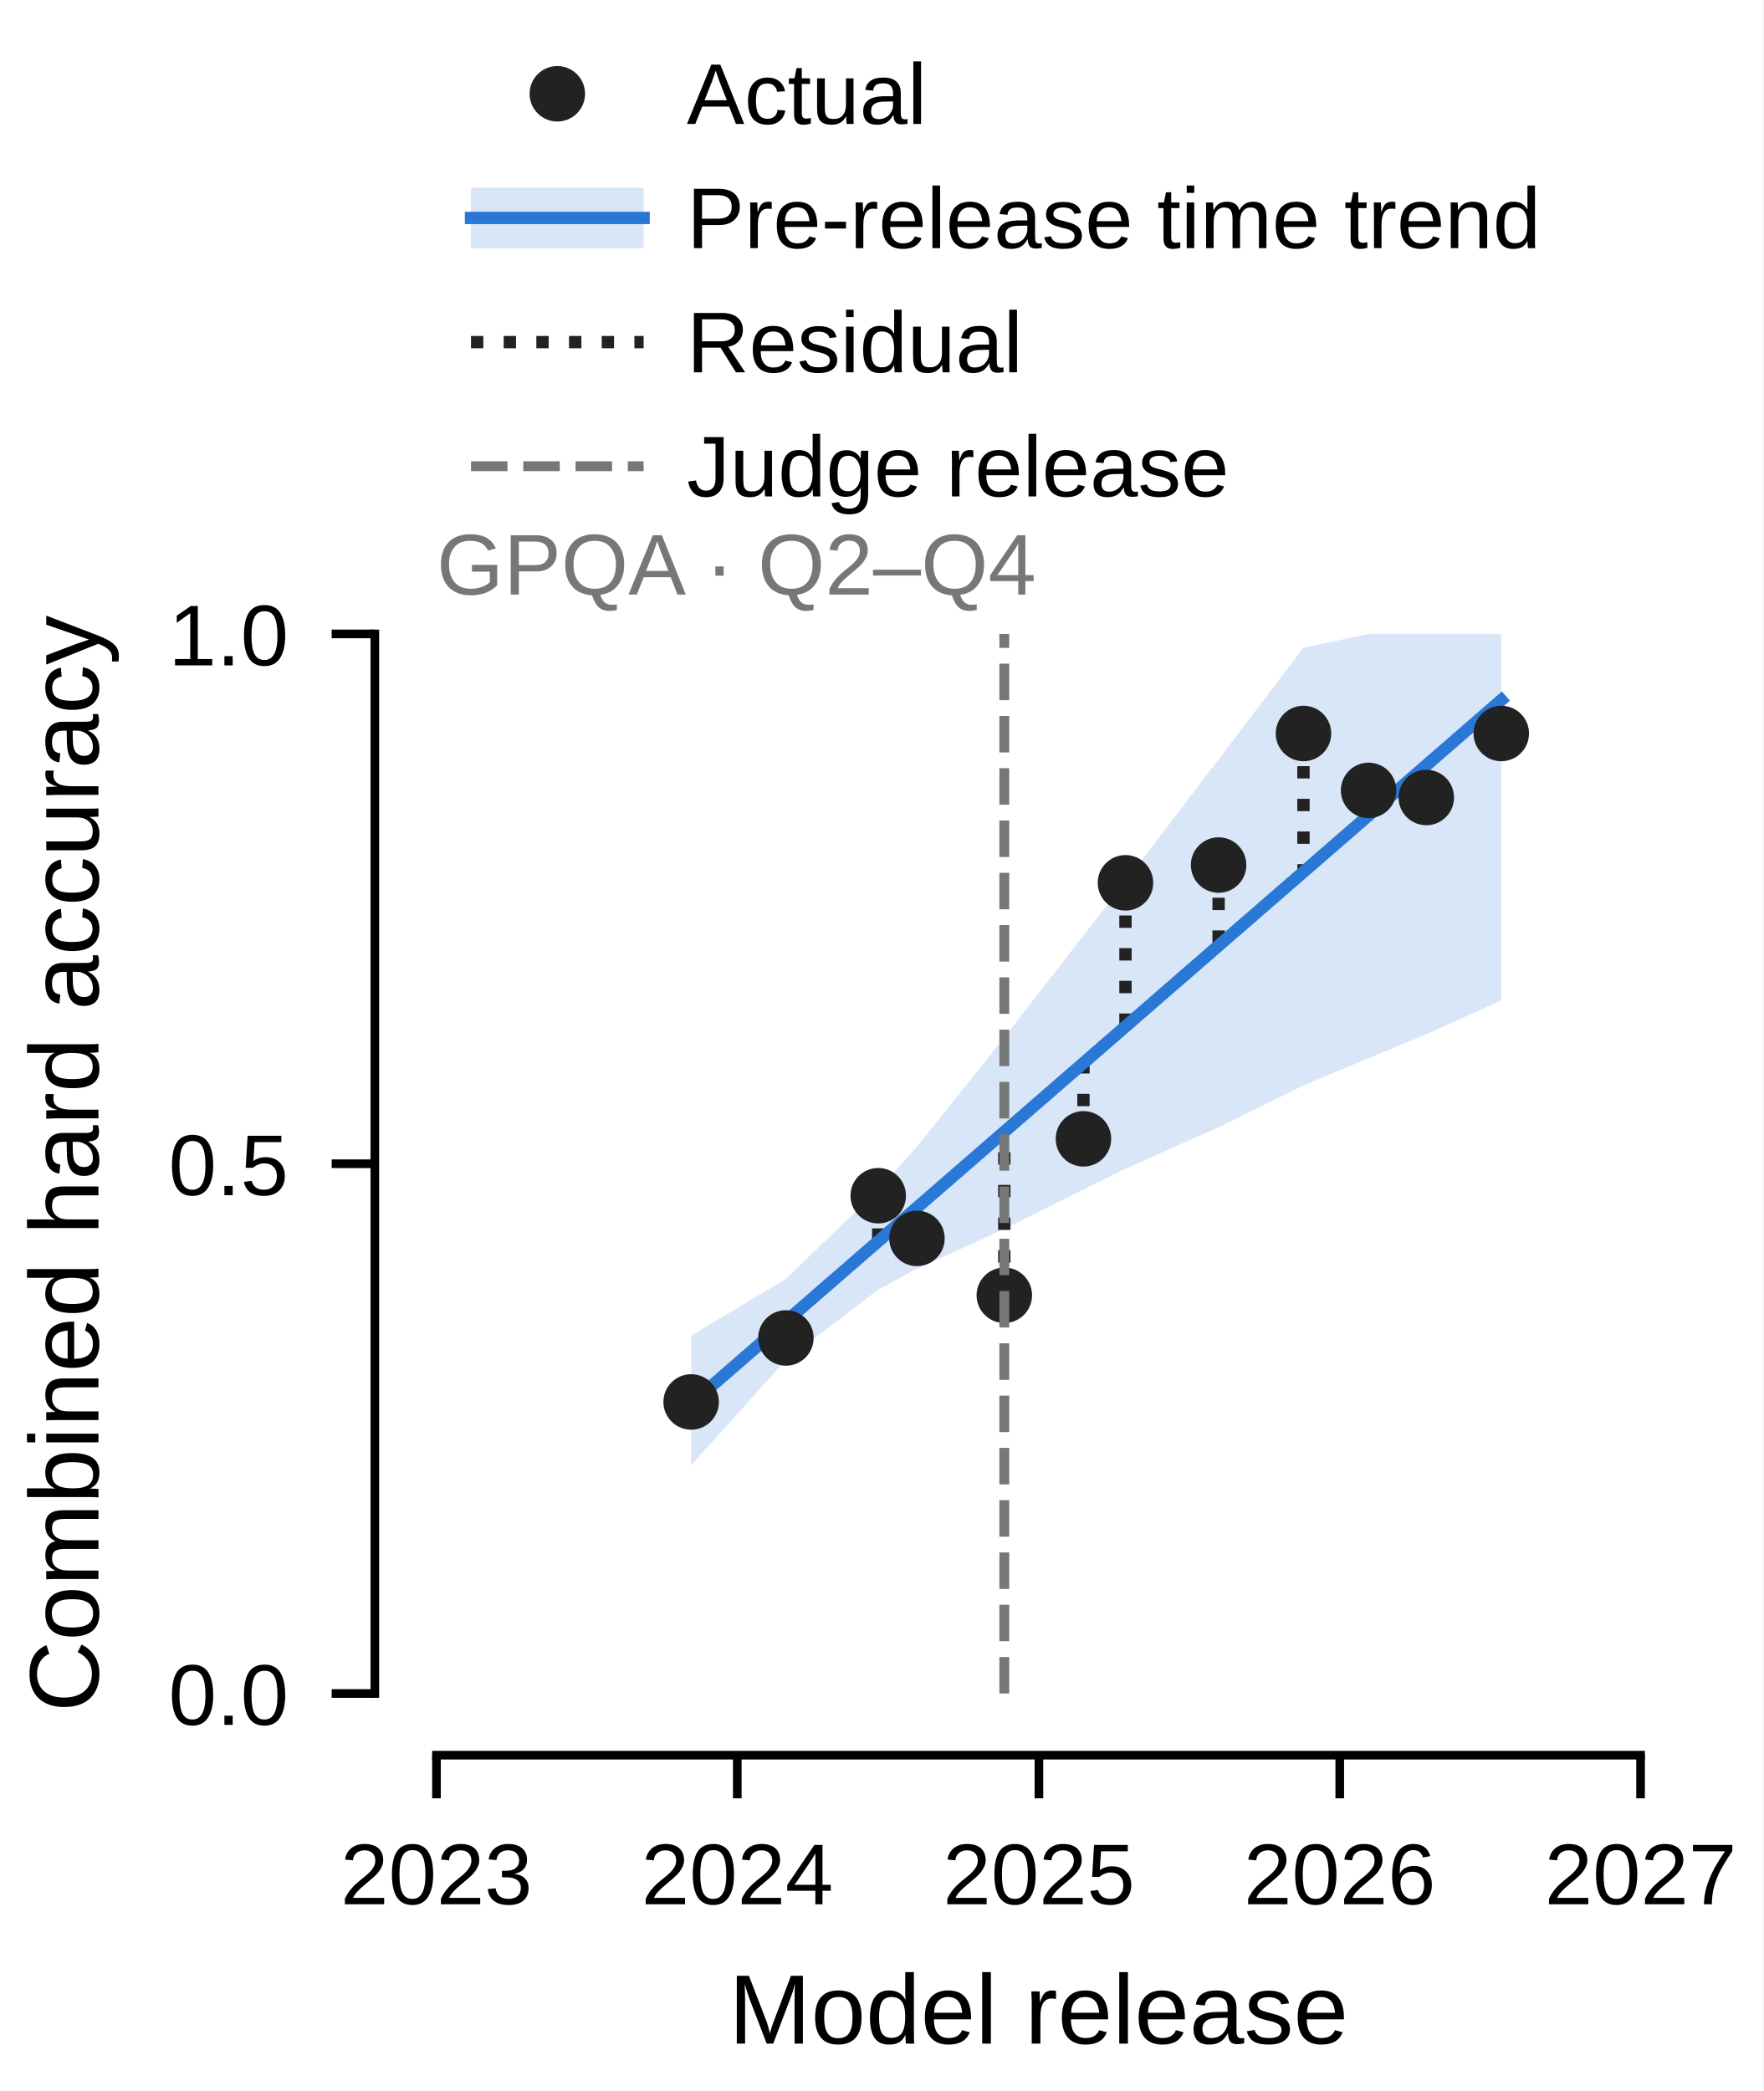
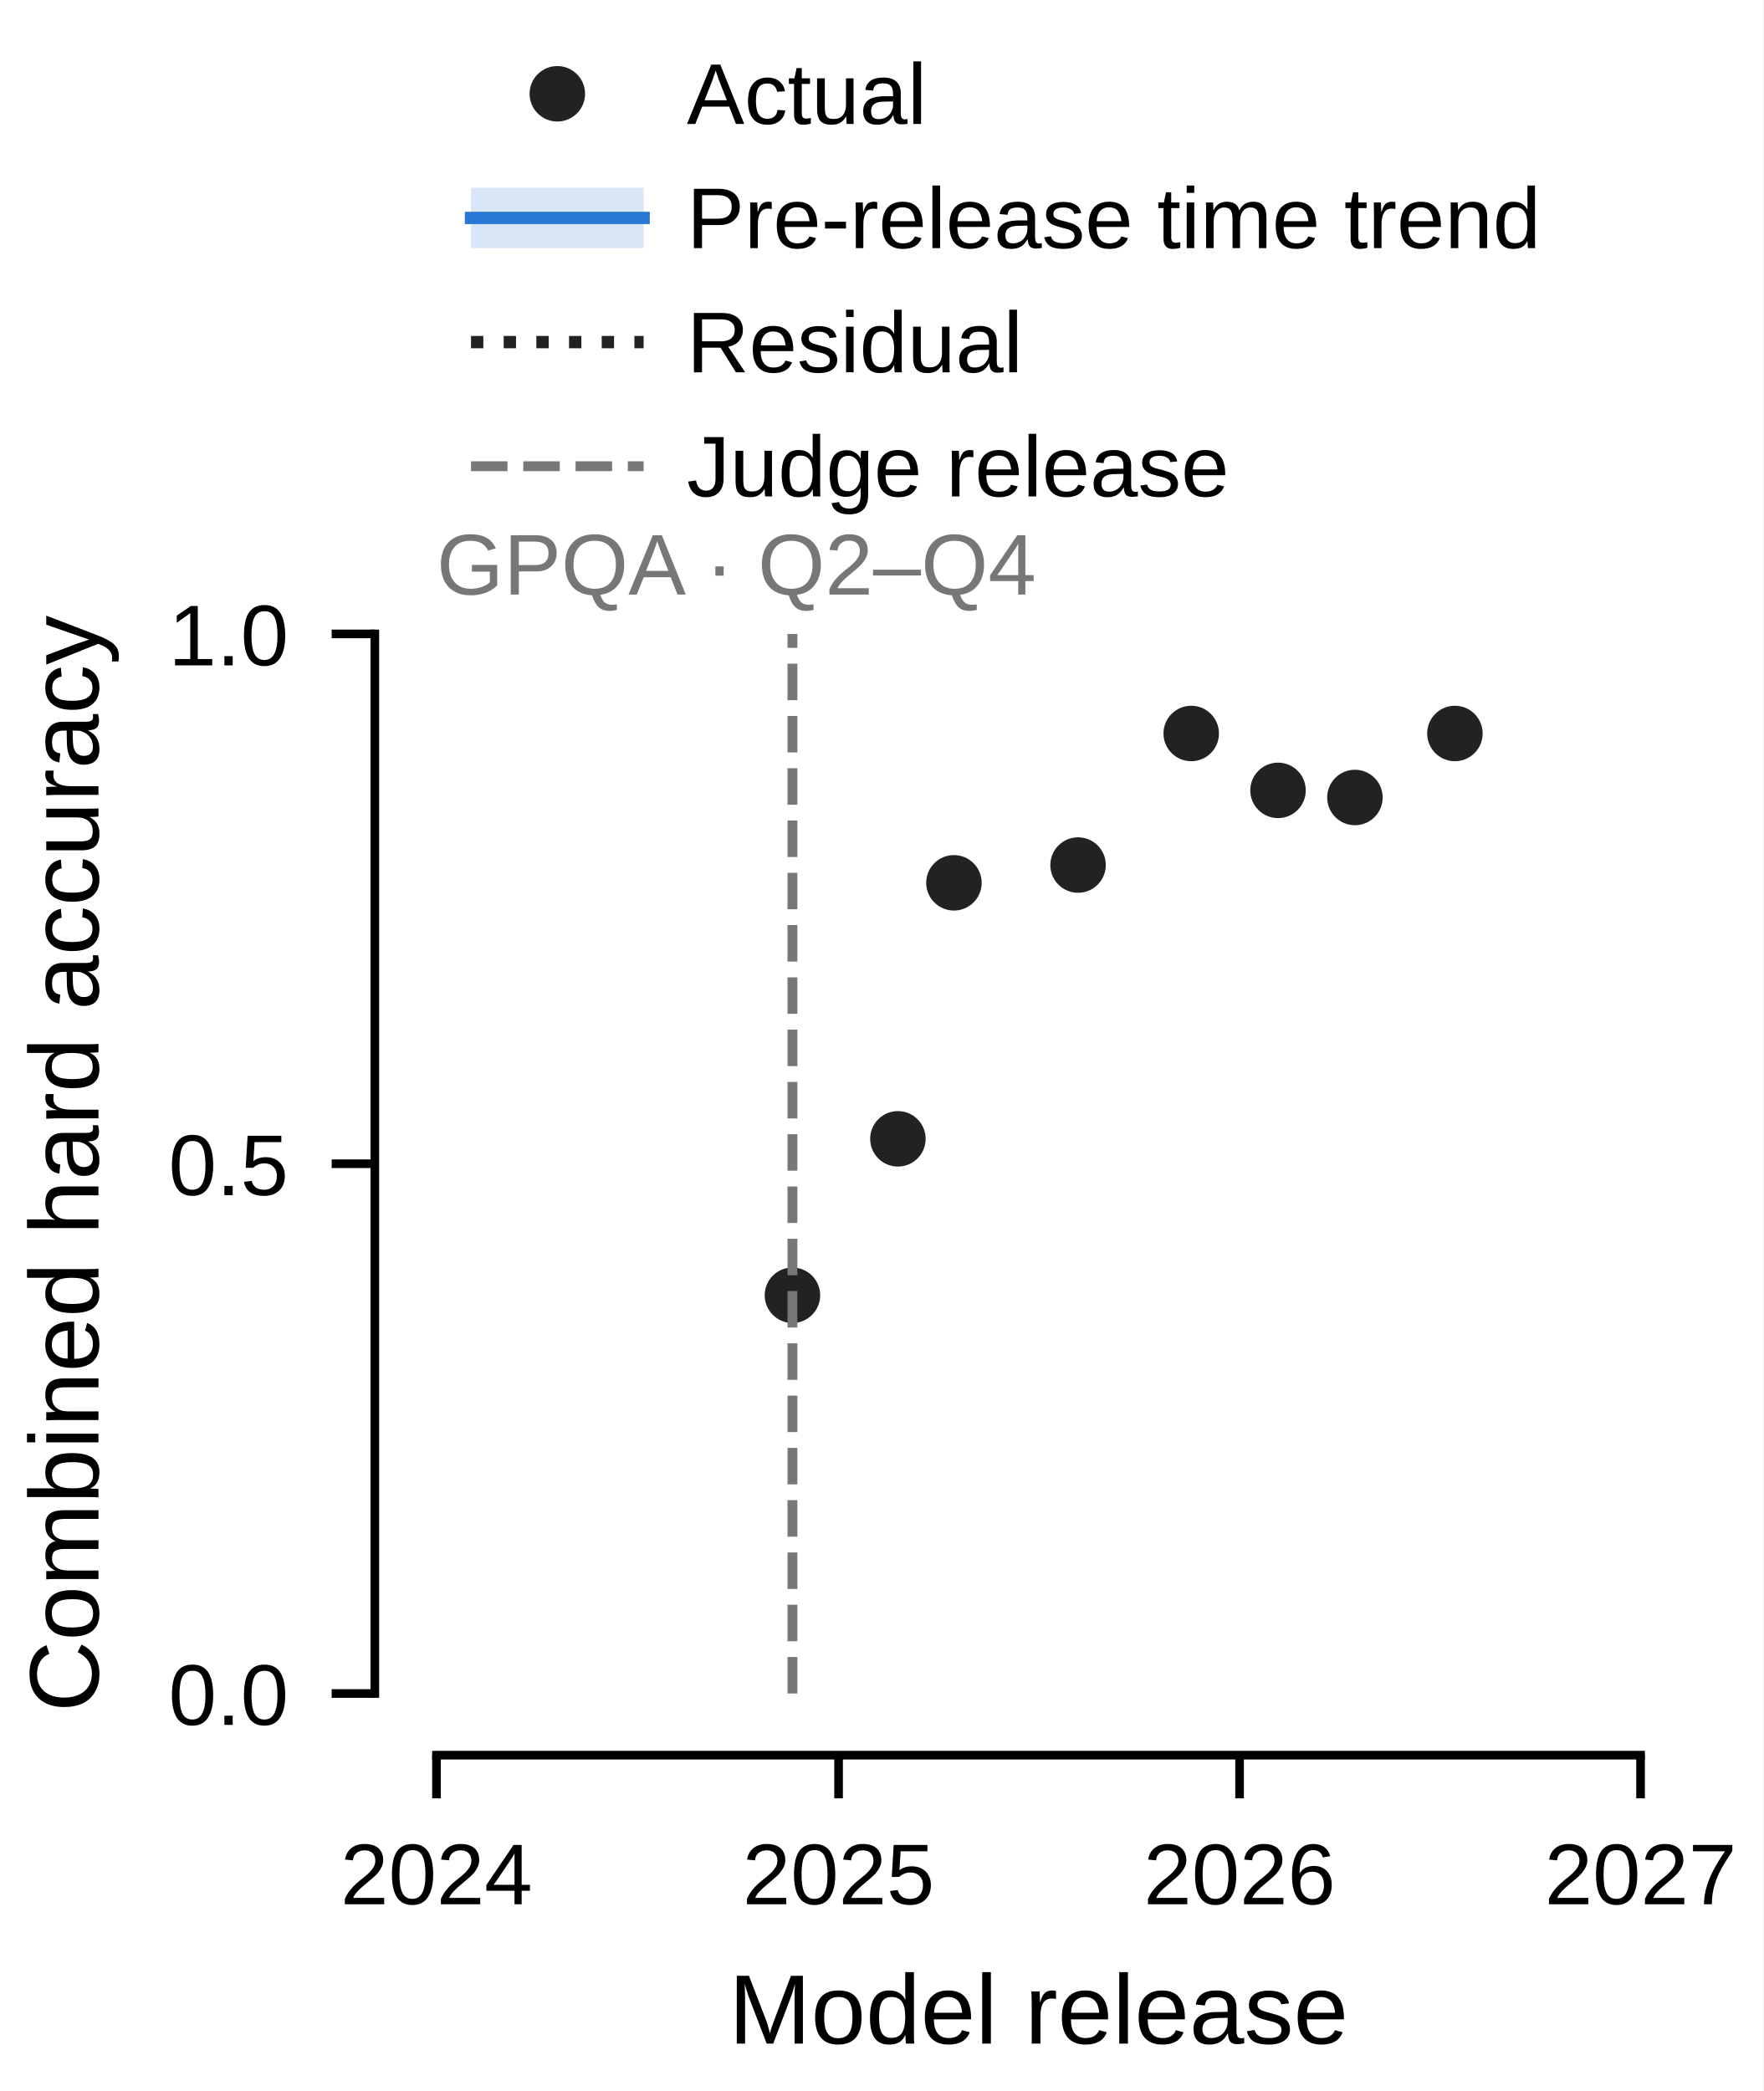
<svg xmlns="http://www.w3.org/2000/svg" xmlns:xlink="http://www.w3.org/1999/xlink" width="142.993pt" height="169.581pt" viewBox="0 0 142.993 169.581" version="1.1">
  <defs>
    <style type="text/css">*{stroke-linejoin: round; stroke-linecap: butt}</style>
  </defs>
  <g id="figure_1">
    <g id="patch_1">
      <path d="M 0 169.581 L 142.993 169.581 L 142.993 0 L 0 0 z " style="fill: #ffffff" />
    </g>
    <g id="axes_1">
      <g id="patch_2">
        <path d="M 35.398 137.344 L 133.048 137.344 L 133.048 51.412 L 35.398 51.412 z " style="fill: #ffffff" />
      </g>
-       <g id="FillBetweenPolyCollection_1">
-         <defs>
-           <path id="m6e166e5af3" d="M 56.051 -61.262 L 56.051 -50.754 L 63.737 -59.284 L 71.223 -64.99 L 74.364 -66.689 L 81.449 -69.91 L 87.866 -73.104 L 91.274 -74.799 L 98.827 -78.159 L 105.711 -81.549 L 110.992 -83.755 L 115.67 -85.702 L 121.752 -88.443 L 121.752 -118.169 L 121.752 -118.169 L 115.67 -118.169 L 110.992 -118.169 L 105.711 -117.05 L 98.827 -107.996 L 91.274 -98.076 L 87.866 -93.711 L 81.449 -85.448 L 74.364 -76.598 L 71.223 -73.079 L 63.737 -65.863 L 56.051 -61.262 z " />
-         </defs>
-         <g clip-path="url(#p69f089fec4)">
-           <use xlink:href="#m6e166e5af3" x="0" y="169.581" style="fill: #2a78d6; fill-opacity: 0.18" />
-         </g>
-       </g>
+       <g id="FillBetweenPolyCollection_1" />
      <g id="matplotlib.axis_1">
        <g id="xtick_1">
          <g id="line2d_1">
            <defs>
-               <path id="m6f40729740" d="M 0 0 L 0 3.5 " style="stroke: #000000; stroke-width: 0.7" />
+               <path id="md6818242b3" d="M 0 0 L 0 3.5 " style="stroke: #000000; stroke-width: 0.7" />
            </defs>
            <g>
-               <use xlink:href="#m6f40729740" x="35.398" y="142.344" style="stroke: #000000; stroke-width: 0.7" />
+               <use xlink:href="#md6818242b3" x="35.398" y="142.344" style="stroke: #000000; stroke-width: 0.7" />
            </g>
          </g>
          <g id="text_1">
-             <text style="font-size: 7px; font-family: 'Arial', 'DejaVu Sans', sans-serif; text-anchor: middle" x="35.398" y="154.44" transform="rotate(-0 35.39797 154.4402)">2023</text>
+             <text style="font-size: 7px; font-family: 'Arial', 'DejaVu Sans', sans-serif; text-anchor: middle" x="35.398" y="154.44" transform="rotate(-0 35.39797 154.4402)">2024</text>
          </g>
        </g>
        <g id="xtick_2">
          <g id="line2d_2">
            <g>
-               <use xlink:href="#m6f40729740" x="59.794" y="142.344" style="stroke: #000000; stroke-width: 0.7" />
+               <use xlink:href="#md6818242b3" x="68.007" y="142.344" style="stroke: #000000; stroke-width: 0.7" />
            </g>
          </g>
          <g id="text_2">
-             <text style="font-size: 7px; font-family: 'Arial', 'DejaVu Sans', sans-serif; text-anchor: middle" x="59.794" y="154.44" transform="rotate(-0 59.79376 154.4402)">2024</text>
+             <text style="font-size: 7px; font-family: 'Arial', 'DejaVu Sans', sans-serif; text-anchor: middle" x="68.007" y="154.44" transform="rotate(-0 68.00737 154.4402)">2025</text>
          </g>
        </g>
        <g id="xtick_3">
          <g id="line2d_3">
            <g>
-               <use xlink:href="#m6f40729740" x="84.256" y="142.344" style="stroke: #000000; stroke-width: 0.7" />
+               <use xlink:href="#md6818242b3" x="100.528" y="142.344" style="stroke: #000000; stroke-width: 0.7" />
            </g>
          </g>
          <g id="text_3">
-             <text style="font-size: 7px; font-family: 'Arial', 'DejaVu Sans', sans-serif; text-anchor: middle" x="84.256" y="154.44" transform="rotate(-0 84.25639 154.4402)">2025</text>
+             <text style="font-size: 7px; font-family: 'Arial', 'DejaVu Sans', sans-serif; text-anchor: middle" x="100.528" y="154.44" transform="rotate(-0 100.5277 154.4402)">2026</text>
          </g>
        </g>
        <g id="xtick_4">
          <g id="line2d_4">
            <g>
-               <use xlink:href="#m6f40729740" x="108.652" y="142.344" style="stroke: #000000; stroke-width: 0.7" />
+               <use xlink:href="#md6818242b3" x="133.048" y="142.344" style="stroke: #000000; stroke-width: 0.7" />
            </g>
          </g>
          <g id="text_4">
-             <text style="font-size: 7px; font-family: 'Arial', 'DejaVu Sans', sans-serif; text-anchor: middle" x="108.652" y="154.44" transform="rotate(-0 108.6522 154.4402)">2026</text>
-           </g>
-         </g>
-         <g id="xtick_5">
-           <g id="line2d_5">
-             <g>
-               <use xlink:href="#m6f40729740" x="133.048" y="142.344" style="stroke: #000000; stroke-width: 0.7" />
-             </g>
-           </g>
-           <g id="text_5">
            <text style="font-size: 7px; font-family: 'Arial', 'DejaVu Sans', sans-serif; text-anchor: middle" x="133.048" y="154.44" transform="rotate(-0 133.048 154.4402)">2027</text>
          </g>
        </g>
-         <g id="text_6">
+         <g id="text_5">
          <text style="font-size: 8px; font-family: 'Arial', 'DejaVu Sans', sans-serif; text-anchor: middle" x="84.223" y="165.738" transform="rotate(-0 84.22297 165.7376)">Model release</text>
        </g>
      </g>
      <g id="matplotlib.axis_2">
        <g id="ytick_1">
-           <g id="line2d_6">
+           <g id="line2d_5">
            <defs>
-               <path id="m5ec8c91e31" d="M 0 0 L -3.5 0 " style="stroke: #000000; stroke-width: 0.7" />
+               <path id="m8824d27df3" d="M 0 0 L -3.5 0 " style="stroke: #000000; stroke-width: 0.7" />
            </defs>
            <g>
-               <use xlink:href="#m5ec8c91e31" x="30.398" y="137.344" style="stroke: #000000; stroke-width: 0.7" />
+               <use xlink:href="#m8824d27df3" x="30.398" y="137.344" style="stroke: #000000; stroke-width: 0.7" />
            </g>
          </g>
-           <g id="text_7">
+           <g id="text_6">
            <text style="font-size: 7px; font-family: 'Arial', 'DejaVu Sans', sans-serif; text-anchor: end" x="23.398" y="139.892" transform="rotate(-0 23.39797 139.8921)">0.0</text>
          </g>
        </g>
        <g id="ytick_2">
-           <g id="line2d_7">
+           <g id="line2d_6">
            <g>
-               <use xlink:href="#m5ec8c91e31" x="30.398" y="94.378" style="stroke: #000000; stroke-width: 0.7" />
+               <use xlink:href="#m8824d27df3" x="30.398" y="94.378" style="stroke: #000000; stroke-width: 0.7" />
            </g>
          </g>
-           <g id="text_8">
+           <g id="text_7">
            <text style="font-size: 7px; font-family: 'Arial', 'DejaVu Sans', sans-serif; text-anchor: end" x="23.398" y="96.926" transform="rotate(-0 23.39797 96.92614)">0.5</text>
          </g>
        </g>
        <g id="ytick_3">
-           <g id="line2d_8">
+           <g id="line2d_7">
            <g>
-               <use xlink:href="#m5ec8c91e31" x="30.398" y="51.412" style="stroke: #000000; stroke-width: 0.7" />
+               <use xlink:href="#m8824d27df3" x="30.398" y="51.412" style="stroke: #000000; stroke-width: 0.7" />
            </g>
          </g>
-           <g id="text_9">
+           <g id="text_8">
            <text style="font-size: 7px; font-family: 'Arial', 'DejaVu Sans', sans-serif; text-anchor: end" x="23.398" y="53.96" transform="rotate(-0 23.39797 53.96014)">1.0</text>
          </g>
        </g>
-         <g id="text_10">
+         <g id="text_9">
          <text style="font-size: 8px; font-family: 'Arial', 'DejaVu Sans', sans-serif; text-anchor: middle" x="7.984" y="94.378" transform="rotate(-90 7.984219 94.37804)">Combined hard accuracy</text>
        </g>
      </g>
+       <g id="line2d_8">
+         <path clip-path="url(#p5e90bd501b)" style="fill: none; stroke: #2a78d6; stroke-linecap: square" />
+       </g>
      <g id="line2d_9">
-         <path d="M 56.051 113.698 L 56.051 113.843 " clip-path="url(#p69f089fec4)" style="fill: none; stroke-dasharray: 1,1.65; stroke-dashoffset: 0; stroke: #222222" />
+         <defs>
+           <path id="m4b3f335a8e" d="M 0 1.75 C 0.464 1.75 0.909 1.566 1.237 1.237 C 1.566 0.909 1.75 0.464 1.75 0 C 1.75 -0.464 1.566 -0.909 1.237 -1.237 C 0.909 -1.566 0.464 -1.75 0 -1.75 C -0.464 -1.75 -0.909 -1.566 -1.237 -1.237 C -1.566 -0.909 -1.75 -0.464 -1.75 0 C -1.75 0.464 -1.566 0.909 -1.237 1.237 C -0.909 1.566 -0.464 1.75 0 1.75 z " style="stroke: #222222" />
+         </defs>
+         <g>
+           <use xlink:href="#m4b3f335a8e" x="64.265" y="105.047" style="fill: #222222; stroke: #222222" />
+           <use xlink:href="#m4b3f335a8e" x="72.819" y="92.36" style="fill: #222222; stroke: #222222" />
+           <use xlink:href="#m4b3f335a8e" x="77.363" y="71.597" style="fill: #222222; stroke: #222222" />
+           <use xlink:href="#m4b3f335a8e" x="87.43" y="70.156" style="fill: #222222; stroke: #222222" />
+           <use xlink:href="#m4b3f335a8e" x="96.607" y="59.486" style="fill: #222222; stroke: #222222" />
+           <use xlink:href="#m4b3f335a8e" x="103.646" y="64.1" style="fill: #222222; stroke: #222222" />
+           <use xlink:href="#m4b3f335a8e" x="109.883" y="64.677" style="fill: #222222; stroke: #222222" />
+           <use xlink:href="#m4b3f335a8e" x="117.991" y="59.486" style="fill: #222222; stroke: #222222" />
+         </g>
      </g>
      <g id="line2d_10">
-         <path d="M 63.737 108.508 L 63.737 107.167 " clip-path="url(#p69f089fec4)" style="fill: none; stroke-dasharray: 1,1.65; stroke-dashoffset: 0; stroke: #222222" />
+         <path d="M 64.265 137.344 L 64.265 51.412 " clip-path="url(#p5e90bd501b)" style="fill: none; stroke-dasharray: 2.96,1.28; stroke-dashoffset: 0; stroke: #777777; stroke-width: 0.8" />
      </g>
-       <g id="line2d_11">
-         <path d="M 71.223 96.973 L 71.223 100.666 " clip-path="url(#p69f089fec4)" style="fill: none; stroke-dasharray: 1,1.65; stroke-dashoffset: 0; stroke: #222222" />
-       </g>
-       <g id="line2d_12">
-         <path d="M 74.364 100.434 L 74.364 97.937 " clip-path="url(#p69f089fec4)" style="fill: none; stroke-dasharray: 1,1.65; stroke-dashoffset: 0; stroke: #222222" />
-       </g>
-       <g id="line2d_13">
-         <path d="M 81.449 105.047 L 81.449 91.784 " clip-path="url(#p69f089fec4)" style="fill: none; stroke-dasharray: 1,1.65; stroke-dashoffset: 0; stroke: #222222" />
-       </g>
-       <g id="line2d_14">
-         <path d="M 87.866 92.36 L 87.866 86.211 " clip-path="url(#p69f089fec4)" style="fill: none; stroke-dasharray: 1,1.65; stroke-dashoffset: 0; stroke: #222222" />
-       </g>
-       <g id="line2d_15">
-         <path d="M 91.274 71.597 L 91.274 83.251 " clip-path="url(#p69f089fec4)" style="fill: none; stroke-dasharray: 1,1.65; stroke-dashoffset: 0; stroke: #222222" />
-       </g>
-       <g id="line2d_16">
-         <path d="M 98.827 70.156 L 98.827 76.691 " clip-path="url(#p69f089fec4)" style="fill: none; stroke-dasharray: 1,1.65; stroke-dashoffset: 0; stroke: #222222" />
-       </g>
-       <g id="line2d_17">
-         <path d="M 105.711 59.486 L 105.711 70.712 " clip-path="url(#p69f089fec4)" style="fill: none; stroke-dasharray: 1,1.65; stroke-dashoffset: 0; stroke: #222222" />
-       </g>
-       <g id="line2d_18">
-         <path d="M 110.992 64.1 L 110.992 66.126 " clip-path="url(#p69f089fec4)" style="fill: none; stroke-dasharray: 1,1.65; stroke-dashoffset: 0; stroke: #222222" />
-       </g>
-       <g id="line2d_19">
-         <path d="M 115.67 64.677 L 115.67 62.063 " clip-path="url(#p69f089fec4)" style="fill: none; stroke-dasharray: 1,1.65; stroke-dashoffset: 0; stroke: #222222" />
-       </g>
-       <g id="line2d_20">
-         <path d="M 121.752 59.486 L 121.752 56.78 " clip-path="url(#p69f089fec4)" style="fill: none; stroke-dasharray: 1,1.65; stroke-dashoffset: 0; stroke: #222222" />
-       </g>
-       <g id="line2d_21">
-         <path d="M 56.051 113.843 L 63.737 107.167 L 71.223 100.666 L 74.364 97.937 L 81.449 91.784 L 87.866 86.211 L 91.274 83.251 L 98.827 76.691 L 105.711 70.712 L 110.992 66.126 L 115.67 62.063 L 121.752 56.78 " clip-path="url(#p69f089fec4)" style="fill: none; stroke: #2a78d6; stroke-linecap: square" />
-       </g>
-       <g id="line2d_22">
-         <defs>
-           <path id="m1d547e8fce" d="M 0 1.75 C 0.464 1.75 0.909 1.566 1.237 1.237 C 1.566 0.909 1.75 0.464 1.75 0 C 1.75 -0.464 1.566 -0.909 1.237 -1.237 C 0.909 -1.566 0.464 -1.75 0 -1.75 C -0.464 -1.75 -0.909 -1.566 -1.237 -1.237 C -1.566 -0.909 -1.75 -0.464 -1.75 0 C -1.75 0.464 -1.566 0.909 -1.237 1.237 C -0.909 1.566 -0.464 1.75 0 1.75 z " style="stroke: #222222" />
-         </defs>
-         <g>
-           <use xlink:href="#m1d547e8fce" x="56.051" y="113.698" style="fill: #222222; stroke: #222222" />
-           <use xlink:href="#m1d547e8fce" x="63.737" y="108.508" style="fill: #222222; stroke: #222222" />
-           <use xlink:href="#m1d547e8fce" x="71.223" y="96.973" style="fill: #222222; stroke: #222222" />
-           <use xlink:href="#m1d547e8fce" x="74.364" y="100.434" style="fill: #222222; stroke: #222222" />
-           <use xlink:href="#m1d547e8fce" x="81.449" y="105.047" style="fill: #222222; stroke: #222222" />
-           <use xlink:href="#m1d547e8fce" x="87.866" y="92.36" style="fill: #222222; stroke: #222222" />
-           <use xlink:href="#m1d547e8fce" x="91.274" y="71.597" style="fill: #222222; stroke: #222222" />
-           <use xlink:href="#m1d547e8fce" x="98.827" y="70.156" style="fill: #222222; stroke: #222222" />
-           <use xlink:href="#m1d547e8fce" x="105.711" y="59.486" style="fill: #222222; stroke: #222222" />
-           <use xlink:href="#m1d547e8fce" x="110.992" y="64.1" style="fill: #222222; stroke: #222222" />
-           <use xlink:href="#m1d547e8fce" x="115.67" y="64.677" style="fill: #222222; stroke: #222222" />
-           <use xlink:href="#m1d547e8fce" x="121.752" y="59.486" style="fill: #222222; stroke: #222222" />
-         </g>
-       </g>
-       <g id="line2d_23">
-         <path d="M 81.449 137.344 L 81.449 51.412 " clip-path="url(#p69f089fec4)" style="fill: none; stroke-dasharray: 2.96,1.28; stroke-dashoffset: 0; stroke: #777777; stroke-width: 0.8" />
-       </g>
-       <g id="line2d_24" />
+       <g id="line2d_11" />
      <g id="patch_3">
        <path d="M 30.398 137.344 L 30.398 51.412 " style="fill: none; stroke: #000000; stroke-width: 0.7; stroke-linejoin: miter; stroke-linecap: square" />
      </g>
      <g id="patch_4">
        <path d="M 35.398 142.344 L 133.048 142.344 " style="fill: none; stroke: #000000; stroke-width: 0.7; stroke-linejoin: miter; stroke-linecap: square" />
      </g>
-       <g id="text_11">
+       <g id="text_10">
        <text style="font-size: 7px; font-family: 'Arial', 'DejaVu Sans', sans-serif; text-anchor: start; fill: #777777" x="35.398" y="48.22" transform="rotate(-0 35.39797 48.22026)">GPQA · Q2–Q4</text>
      </g>
      <g id="legend_1">
-         <g id="line2d_25">
+         <g id="line2d_12">
          <g>
-             <use xlink:href="#m1d547e8fce" x="45.198" y="7.606" style="fill: #222222; stroke: #222222" />
+             <use xlink:href="#m4b3f335a8e" x="45.198" y="7.606" style="fill: #222222; stroke: #222222" />
          </g>
        </g>
-         <g id="text_12">
+         <g id="text_11">
          <text style="font-size: 7px; font-family: 'Arial', 'DejaVu Sans', sans-serif; text-anchor: start" x="55.698" y="10.056" transform="rotate(-0 55.69797 10.05619)">Actual</text>
        </g>
        <g id="patch_5">
          <path d="M 38.198 20.126 L 52.198 20.126 L 52.198 15.226 L 38.198 15.226 z " style="fill: #2a78d6; fill-opacity: 0.18" />
        </g>
-         <g id="line2d_26">
+         <g id="line2d_13">
          <path d="M 38.198 17.676 L 45.198 17.676 L 52.198 17.676 " style="fill: none; stroke: #2a78d6; stroke-linecap: square" />
        </g>
-         <g id="text_13">
+         <g id="text_12">
          <text style="font-size: 7px; font-family: 'Arial', 'DejaVu Sans', sans-serif; text-anchor: start" x="55.698" y="20.126" transform="rotate(-0 55.69797 20.12553)">Pre-release time trend</text>
        </g>
-         <g id="line2d_27">
+         <g id="line2d_14">
          <path d="M 38.198 27.745 L 45.198 27.745 L 52.198 27.745 " style="fill: none; stroke-dasharray: 1,1.65; stroke-dashoffset: 0; stroke: #222222" />
        </g>
-         <g id="text_14">
+         <g id="text_13">
          <text style="font-size: 7px; font-family: 'Arial', 'DejaVu Sans', sans-serif; text-anchor: start" x="55.698" y="30.195" transform="rotate(-0 55.69797 30.19486)">Residual</text>
        </g>
-         <g id="line2d_28">
+         <g id="line2d_15">
          <path d="M 38.198 37.814 L 45.198 37.814 L 52.198 37.814 " style="fill: none; stroke-dasharray: 2.96,1.28; stroke-dashoffset: 0; stroke: #777777; stroke-width: 0.8" />
        </g>
-         <g id="text_15">
+         <g id="text_14">
          <text style="font-size: 7px; font-family: 'Arial', 'DejaVu Sans', sans-serif; text-anchor: start" x="55.698" y="40.264" transform="rotate(-0 55.69797 40.2642)">Judge release</text>
        </g>
      </g>
    </g>
  </g>
  <defs>
-     <clipPath id="p69f089fec4">
+     <clipPath id="p5e90bd501b">
      <rect x="35.398" y="51.412" width="97.65" height="85.932" />
    </clipPath>
  </defs>
</svg>
